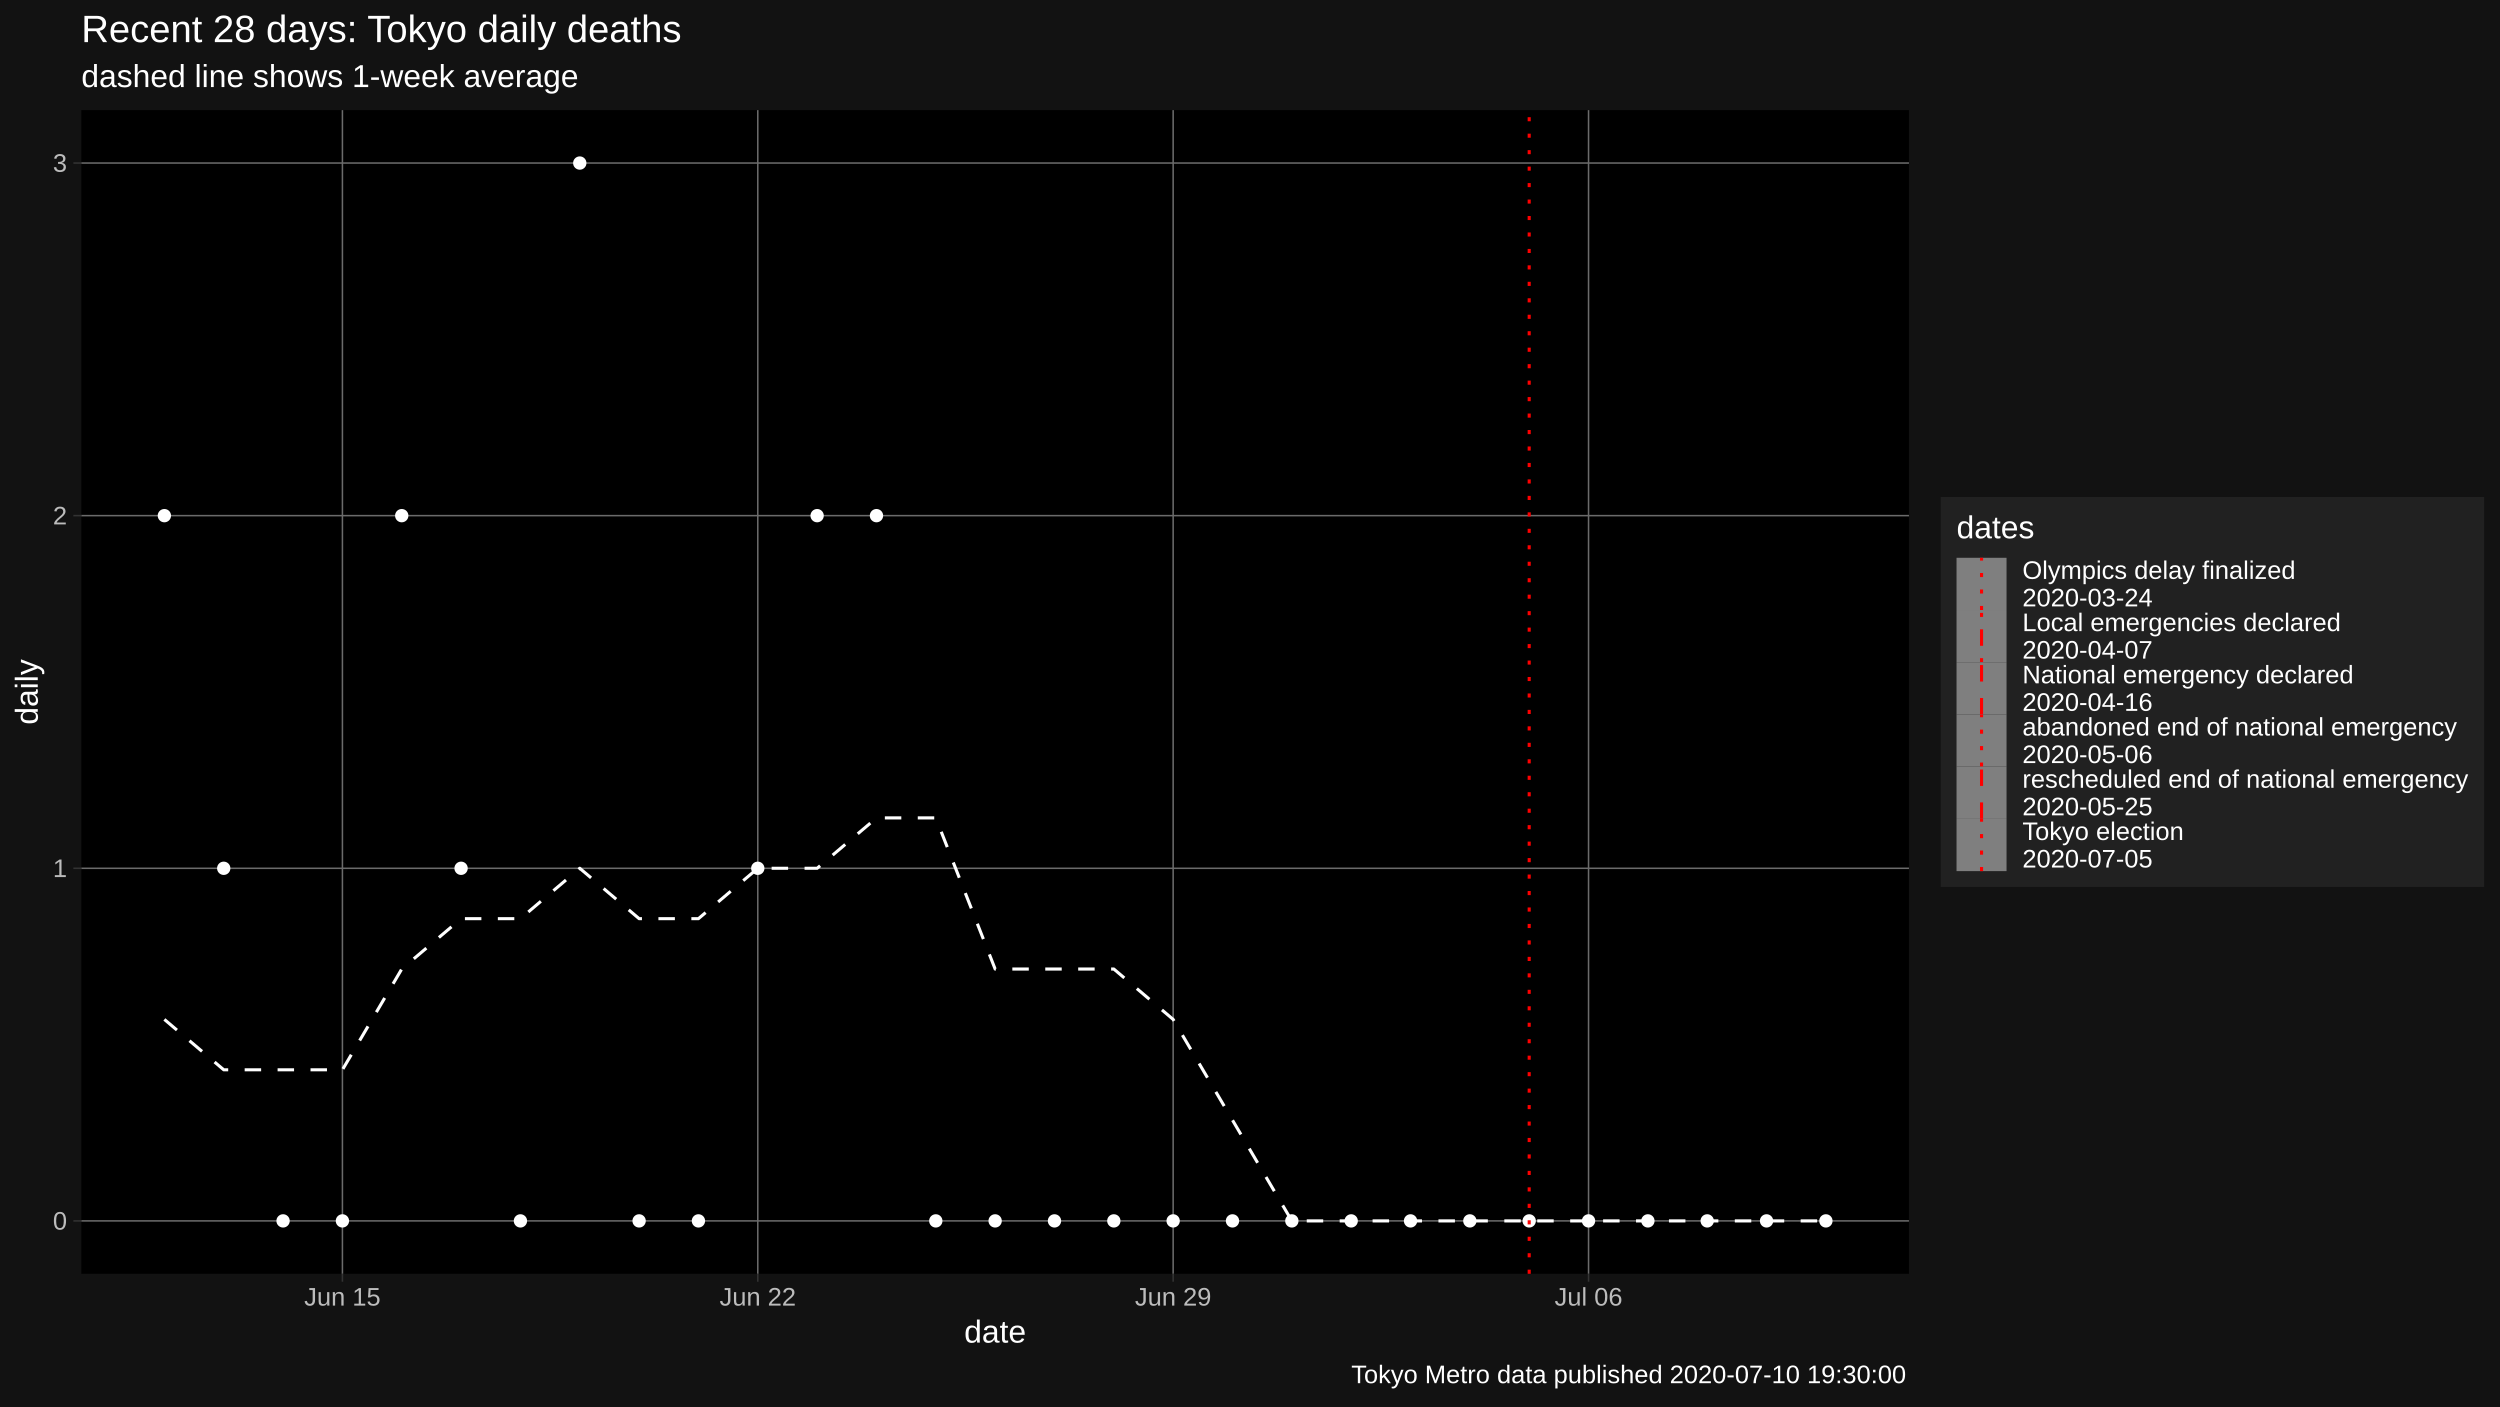
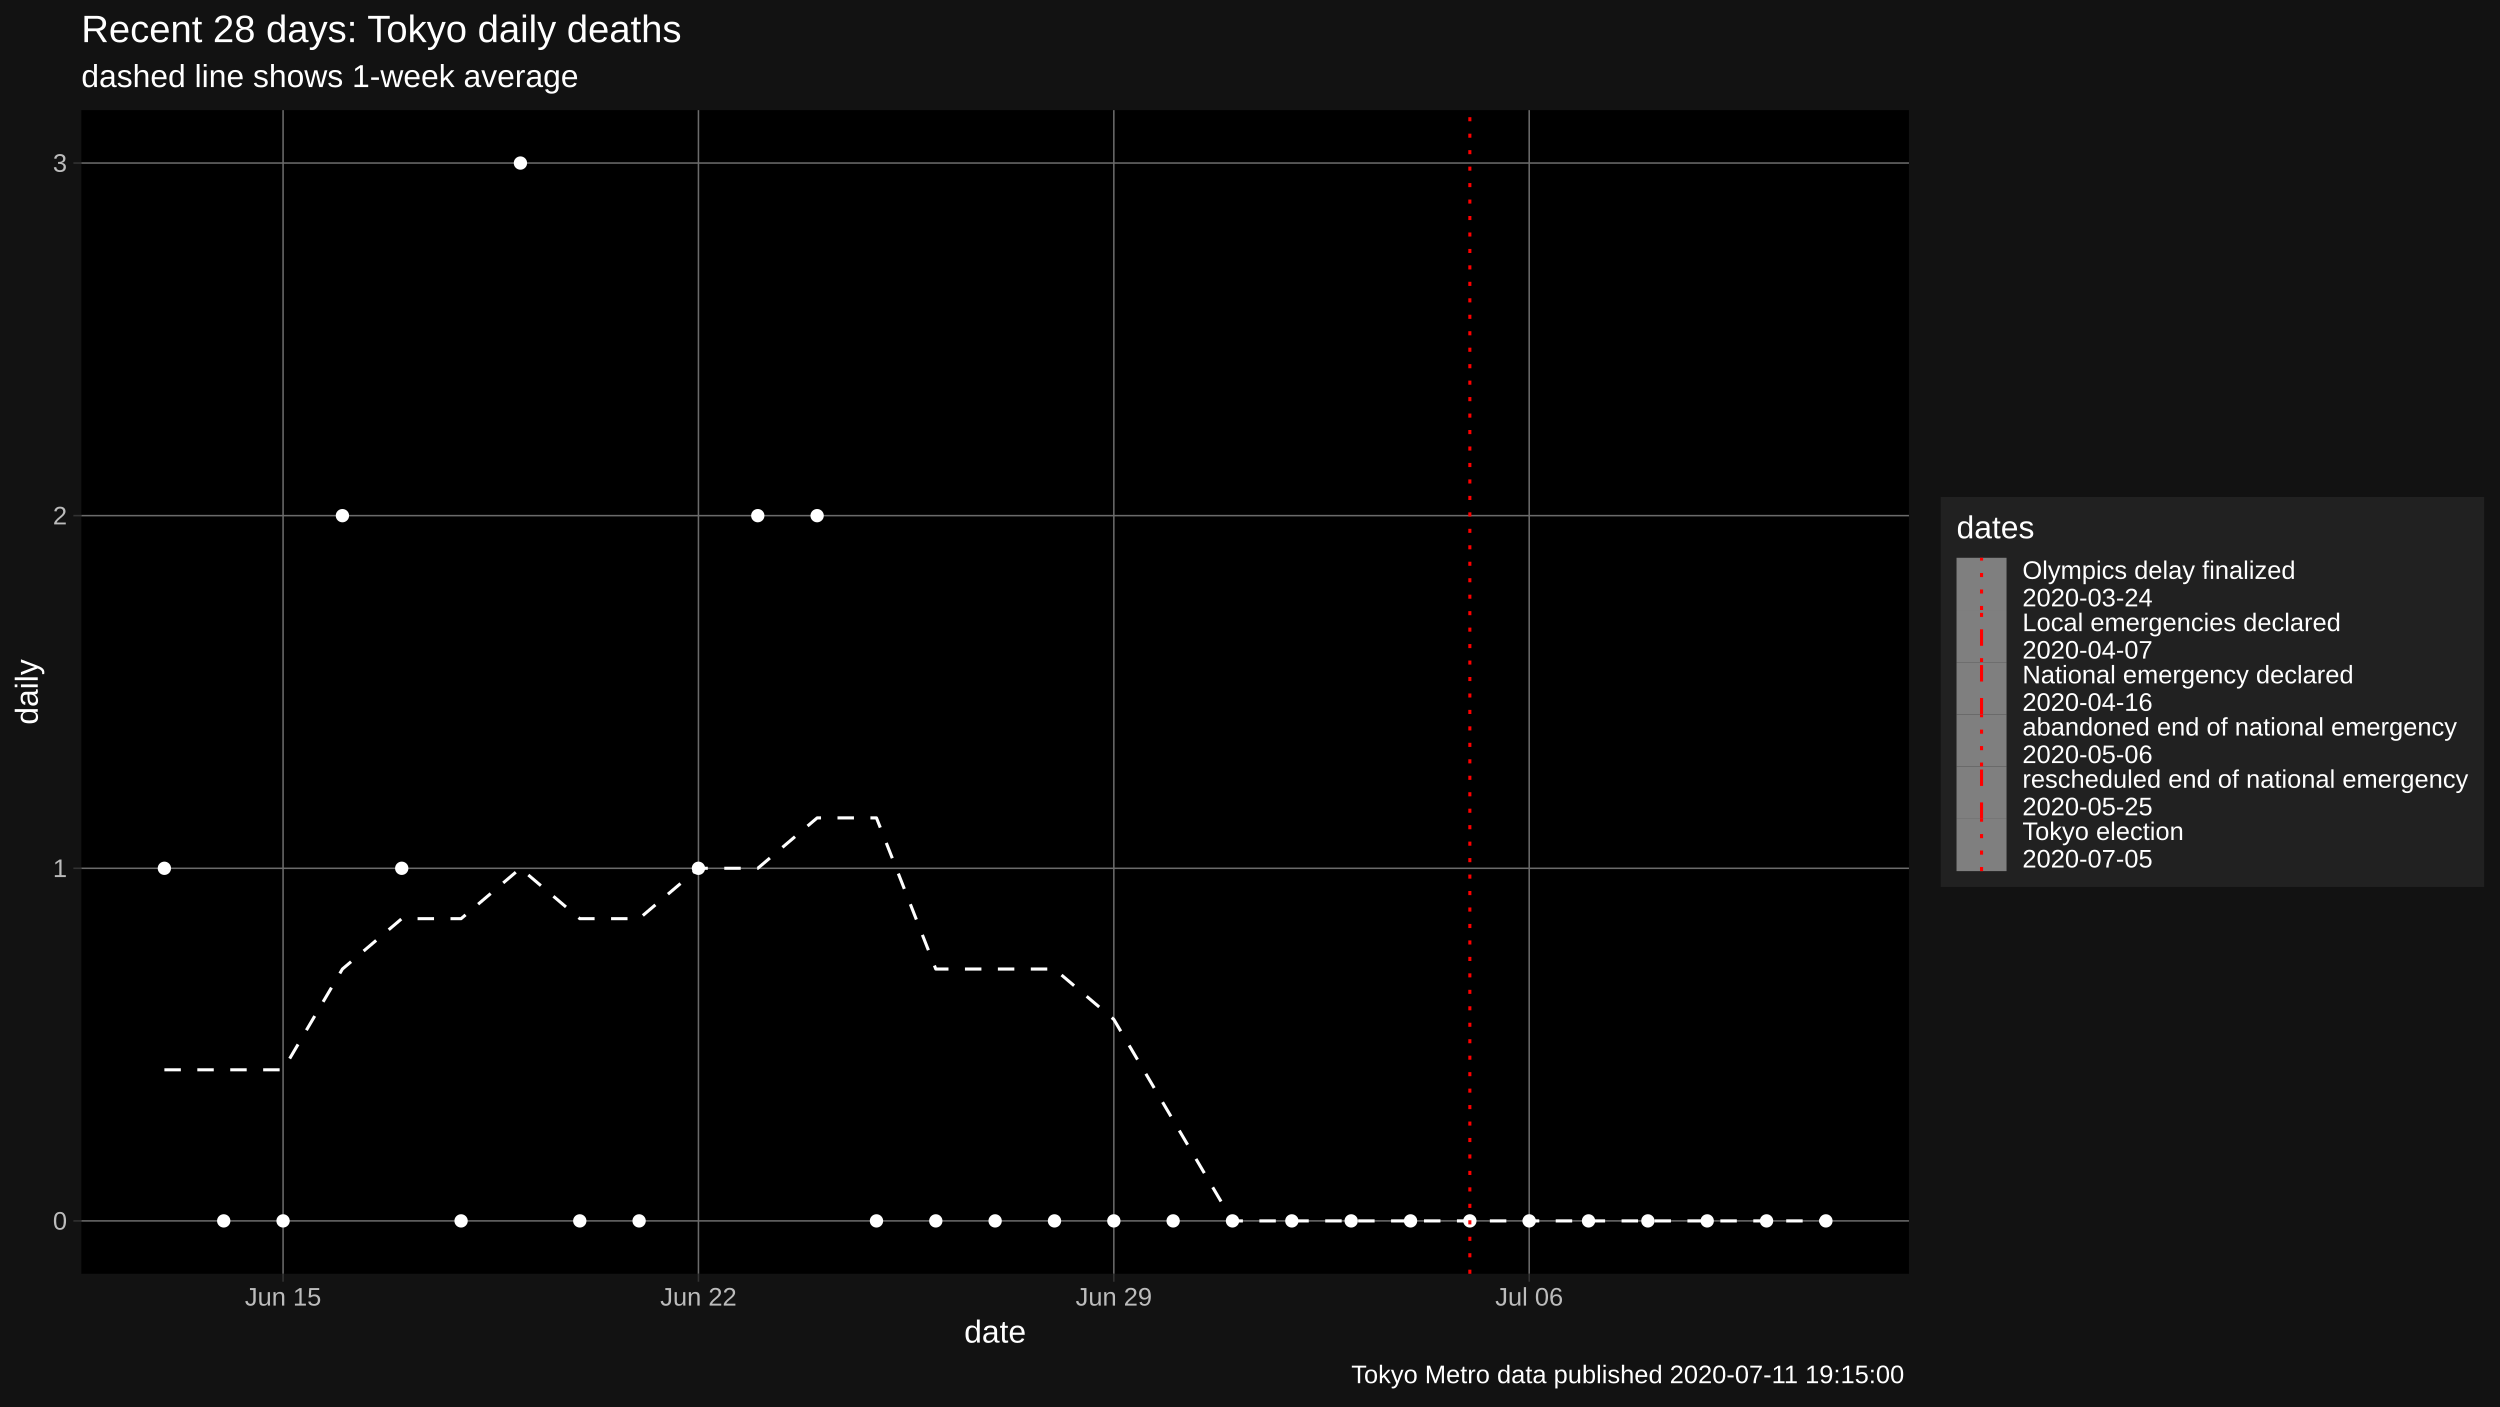
<svg xmlns="http://www.w3.org/2000/svg" viewBox="0 0 864.00 486.00">
  <defs>
    <style type="text/css">
    line, polyline, polygon, path, rect, circle {
      fill: none;
      stroke: #000000;
      stroke-linecap: round;
      stroke-linejoin: round;
      stroke-miterlimit: 10.00;
    }
  </style>
  </defs>
  <rect width="100%" height="100%" style="stroke: none; fill: #FFFFFF;" />
  <rect x="0" y="0.00" width="864.00" height="486.00" style="stroke-width: 1.07; stroke: #121212; fill: #121212;" />
  <defs>
    <clipPath id="cpMjguMTB8NjU5Ljc0fDQ0MC4yMnwzOC4wNw==">
      <rect x="28.10" y="38.07" width="631.64" height="402.15" />
    </clipPath>
  </defs>
  <rect x="28.10" y="38.07" width="631.64" height="402.15" style="stroke-width: 1.07; stroke: none; fill: #000000;" clip-path="url(#cpMjguMTB8NjU5Ljc0fDQ0MC4yMnwzOC4wNw==)" />
  <polyline points="28.10,421.94 659.74,421.94 " style="stroke-width: 0.53; stroke: #6B6B6B; stroke-linecap: butt;" clip-path="url(#cpMjguMTB8NjU5Ljc0fDQ0MC4yMnwzOC4wNw==)" />
  <polyline points="28.10,300.08 659.74,300.08 " style="stroke-width: 0.53; stroke: #6B6B6B; stroke-linecap: butt;" clip-path="url(#cpMjguMTB8NjU5Ljc0fDQ0MC4yMnwzOC4wNw==)" />
  <polyline points="28.10,178.21 659.74,178.21 " style="stroke-width: 0.53; stroke: #6B6B6B; stroke-linecap: butt;" clip-path="url(#cpMjguMTB8NjU5Ljc0fDQ0MC4yMnwzOC4wNw==)" />
  <polyline points="28.10,56.35 659.74,56.35 " style="stroke-width: 0.53; stroke: #6B6B6B; stroke-linecap: butt;" clip-path="url(#cpMjguMTB8NjU5Ljc0fDQ0MC4yMnwzOC4wNw==)" />
-   <polyline points="118.34,440.22 118.34,38.07 " style="stroke-width: 0.53; stroke: #6B6B6B; stroke-linecap: butt;" clip-path="url(#cpMjguMTB8NjU5Ljc0fDQ0MC4yMnwzOC4wNw==)" />
-   <polyline points="261.89,440.22 261.89,38.07 " style="stroke-width: 0.53; stroke: #6B6B6B; stroke-linecap: butt;" clip-path="url(#cpMjguMTB8NjU5Ljc0fDQ0MC4yMnwzOC4wNw==)" />
-   <polyline points="405.44,440.22 405.44,38.07 " style="stroke-width: 0.53; stroke: #6B6B6B; stroke-linecap: butt;" clip-path="url(#cpMjguMTB8NjU5Ljc0fDQ0MC4yMnwzOC4wNw==)" />
-   <polyline points="549.00,440.22 549.00,38.07 " style="stroke-width: 0.53; stroke: #6B6B6B; stroke-linecap: butt;" clip-path="url(#cpMjguMTB8NjU5Ljc0fDQ0MC4yMnwzOC4wNw==)" />
-   <polyline points="56.81,352.31 77.32,369.72 97.83,369.72 118.34,369.72 138.84,334.90 159.35,317.49 179.86,317.49 200.37,300.08 220.88,317.49 241.38,317.49 261.89,300.08 282.40,300.08 302.91,282.67 323.41,282.67 343.92,334.90 364.43,334.90 384.94,334.90 405.44,352.31 425.95,387.12 446.46,421.94 466.97,421.94 487.48,421.94 507.98,421.94 528.49,421.94 549.00,421.94 569.51,421.94 590.01,421.94 610.52,421.94 631.03,421.94 " style="stroke-width: 1.07; stroke: #FFFFFF; stroke-dasharray: 5.69,5.69; stroke-linecap: butt;" clip-path="url(#cpMjguMTB8NjU5Ljc0fDQ0MC4yMnwzOC4wNw==)" />
-   <circle cx="56.81" cy="178.21" r="1.95" style="stroke-width: 0.71; stroke: #FFFFFF; fill: #FFFFFF;" clip-path="url(#cpMjguMTB8NjU5Ljc0fDQ0MC4yMnwzOC4wNw==)" />
-   <circle cx="77.32" cy="300.08" r="1.95" style="stroke-width: 0.71; stroke: #FFFFFF; fill: #FFFFFF;" clip-path="url(#cpMjguMTB8NjU5Ljc0fDQ0MC4yMnwzOC4wNw==)" />
+   <polyline points="97.83,440.22 97.83,38.07 " style="stroke-width: 0.53; stroke: #6B6B6B; stroke-linecap: butt;" clip-path="url(#cpMjguMTB8NjU5Ljc0fDQ0MC4yMnwzOC4wNw==)" />
+   <polyline points="241.38,440.22 241.38,38.07 " style="stroke-width: 0.53; stroke: #6B6B6B; stroke-linecap: butt;" clip-path="url(#cpMjguMTB8NjU5Ljc0fDQ0MC4yMnwzOC4wNw==)" />
+   <polyline points="384.94,440.22 384.94,38.07 " style="stroke-width: 0.53; stroke: #6B6B6B; stroke-linecap: butt;" clip-path="url(#cpMjguMTB8NjU5Ljc0fDQ0MC4yMnwzOC4wNw==)" />
+   <polyline points="528.49,440.22 528.49,38.07 " style="stroke-width: 0.53; stroke: #6B6B6B; stroke-linecap: butt;" clip-path="url(#cpMjguMTB8NjU5Ljc0fDQ0MC4yMnwzOC4wNw==)" />
+   <polyline points="56.81,369.72 77.32,369.72 97.83,369.72 118.34,334.90 138.84,317.49 159.35,317.49 179.86,300.08 200.37,317.49 220.88,317.49 241.38,300.08 261.89,300.08 282.40,282.67 302.91,282.67 323.41,334.90 343.92,334.90 364.43,334.90 384.94,352.31 405.44,387.12 425.95,421.94 446.46,421.94 466.97,421.94 487.48,421.94 507.98,421.94 528.49,421.94 549.00,421.94 569.51,421.94 590.01,421.94 610.52,421.94 631.03,421.94 " style="stroke-width: 1.07; stroke: #FFFFFF; stroke-dasharray: 5.69,5.69; stroke-linecap: butt;" clip-path="url(#cpMjguMTB8NjU5Ljc0fDQ0MC4yMnwzOC4wNw==)" />
+   <circle cx="56.81" cy="300.08" r="1.95" style="stroke-width: 0.71; stroke: #FFFFFF; fill: #FFFFFF;" clip-path="url(#cpMjguMTB8NjU5Ljc0fDQ0MC4yMnwzOC4wNw==)" />
+   <circle cx="77.32" cy="421.94" r="1.95" style="stroke-width: 0.71; stroke: #FFFFFF; fill: #FFFFFF;" clip-path="url(#cpMjguMTB8NjU5Ljc0fDQ0MC4yMnwzOC4wNw==)" />
  <circle cx="97.83" cy="421.94" r="1.95" style="stroke-width: 0.71; stroke: #FFFFFF; fill: #FFFFFF;" clip-path="url(#cpMjguMTB8NjU5Ljc0fDQ0MC4yMnwzOC4wNw==)" />
-   <circle cx="118.34" cy="421.94" r="1.95" style="stroke-width: 0.71; stroke: #FFFFFF; fill: #FFFFFF;" clip-path="url(#cpMjguMTB8NjU5Ljc0fDQ0MC4yMnwzOC4wNw==)" />
-   <circle cx="138.84" cy="178.21" r="1.95" style="stroke-width: 0.71; stroke: #FFFFFF; fill: #FFFFFF;" clip-path="url(#cpMjguMTB8NjU5Ljc0fDQ0MC4yMnwzOC4wNw==)" />
-   <circle cx="159.35" cy="300.08" r="1.95" style="stroke-width: 0.71; stroke: #FFFFFF; fill: #FFFFFF;" clip-path="url(#cpMjguMTB8NjU5Ljc0fDQ0MC4yMnwzOC4wNw==)" />
-   <circle cx="179.86" cy="421.94" r="1.95" style="stroke-width: 0.71; stroke: #FFFFFF; fill: #FFFFFF;" clip-path="url(#cpMjguMTB8NjU5Ljc0fDQ0MC4yMnwzOC4wNw==)" />
-   <circle cx="200.37" cy="56.35" r="1.95" style="stroke-width: 0.71; stroke: #FFFFFF; fill: #FFFFFF;" clip-path="url(#cpMjguMTB8NjU5Ljc0fDQ0MC4yMnwzOC4wNw==)" />
+   <circle cx="118.34" cy="178.21" r="1.95" style="stroke-width: 0.71; stroke: #FFFFFF; fill: #FFFFFF;" clip-path="url(#cpMjguMTB8NjU5Ljc0fDQ0MC4yMnwzOC4wNw==)" />
+   <circle cx="138.84" cy="300.08" r="1.95" style="stroke-width: 0.71; stroke: #FFFFFF; fill: #FFFFFF;" clip-path="url(#cpMjguMTB8NjU5Ljc0fDQ0MC4yMnwzOC4wNw==)" />
+   <circle cx="159.35" cy="421.94" r="1.95" style="stroke-width: 0.71; stroke: #FFFFFF; fill: #FFFFFF;" clip-path="url(#cpMjguMTB8NjU5Ljc0fDQ0MC4yMnwzOC4wNw==)" />
+   <circle cx="179.86" cy="56.35" r="1.95" style="stroke-width: 0.71; stroke: #FFFFFF; fill: #FFFFFF;" clip-path="url(#cpMjguMTB8NjU5Ljc0fDQ0MC4yMnwzOC4wNw==)" />
+   <circle cx="200.37" cy="421.94" r="1.95" style="stroke-width: 0.71; stroke: #FFFFFF; fill: #FFFFFF;" clip-path="url(#cpMjguMTB8NjU5Ljc0fDQ0MC4yMnwzOC4wNw==)" />
  <circle cx="220.88" cy="421.94" r="1.95" style="stroke-width: 0.71; stroke: #FFFFFF; fill: #FFFFFF;" clip-path="url(#cpMjguMTB8NjU5Ljc0fDQ0MC4yMnwzOC4wNw==)" />
-   <circle cx="241.38" cy="421.94" r="1.95" style="stroke-width: 0.71; stroke: #FFFFFF; fill: #FFFFFF;" clip-path="url(#cpMjguMTB8NjU5Ljc0fDQ0MC4yMnwzOC4wNw==)" />
-   <circle cx="261.89" cy="300.08" r="1.95" style="stroke-width: 0.71; stroke: #FFFFFF; fill: #FFFFFF;" clip-path="url(#cpMjguMTB8NjU5Ljc0fDQ0MC4yMnwzOC4wNw==)" />
+   <circle cx="241.38" cy="300.08" r="1.95" style="stroke-width: 0.71; stroke: #FFFFFF; fill: #FFFFFF;" clip-path="url(#cpMjguMTB8NjU5Ljc0fDQ0MC4yMnwzOC4wNw==)" />
+   <circle cx="261.89" cy="178.21" r="1.95" style="stroke-width: 0.71; stroke: #FFFFFF; fill: #FFFFFF;" clip-path="url(#cpMjguMTB8NjU5Ljc0fDQ0MC4yMnwzOC4wNw==)" />
  <circle cx="282.40" cy="178.21" r="1.95" style="stroke-width: 0.71; stroke: #FFFFFF; fill: #FFFFFF;" clip-path="url(#cpMjguMTB8NjU5Ljc0fDQ0MC4yMnwzOC4wNw==)" />
-   <circle cx="302.91" cy="178.21" r="1.95" style="stroke-width: 0.71; stroke: #FFFFFF; fill: #FFFFFF;" clip-path="url(#cpMjguMTB8NjU5Ljc0fDQ0MC4yMnwzOC4wNw==)" />
+   <circle cx="302.91" cy="421.94" r="1.95" style="stroke-width: 0.71; stroke: #FFFFFF; fill: #FFFFFF;" clip-path="url(#cpMjguMTB8NjU5Ljc0fDQ0MC4yMnwzOC4wNw==)" />
  <circle cx="323.41" cy="421.94" r="1.95" style="stroke-width: 0.71; stroke: #FFFFFF; fill: #FFFFFF;" clip-path="url(#cpMjguMTB8NjU5Ljc0fDQ0MC4yMnwzOC4wNw==)" />
  <circle cx="343.92" cy="421.94" r="1.95" style="stroke-width: 0.71; stroke: #FFFFFF; fill: #FFFFFF;" clip-path="url(#cpMjguMTB8NjU5Ljc0fDQ0MC4yMnwzOC4wNw==)" />
  <circle cx="364.43" cy="421.94" r="1.95" style="stroke-width: 0.71; stroke: #FFFFFF; fill: #FFFFFF;" clip-path="url(#cpMjguMTB8NjU5Ljc0fDQ0MC4yMnwzOC4wNw==)" />
  <circle cx="384.94" cy="421.94" r="1.95" style="stroke-width: 0.71; stroke: #FFFFFF; fill: #FFFFFF;" clip-path="url(#cpMjguMTB8NjU5Ljc0fDQ0MC4yMnwzOC4wNw==)" />
  <circle cx="405.44" cy="421.94" r="1.95" style="stroke-width: 0.71; stroke: #FFFFFF; fill: #FFFFFF;" clip-path="url(#cpMjguMTB8NjU5Ljc0fDQ0MC4yMnwzOC4wNw==)" />
  <circle cx="425.95" cy="421.94" r="1.95" style="stroke-width: 0.71; stroke: #FFFFFF; fill: #FFFFFF;" clip-path="url(#cpMjguMTB8NjU5Ljc0fDQ0MC4yMnwzOC4wNw==)" />
  <circle cx="446.46" cy="421.94" r="1.95" style="stroke-width: 0.71; stroke: #FFFFFF; fill: #FFFFFF;" clip-path="url(#cpMjguMTB8NjU5Ljc0fDQ0MC4yMnwzOC4wNw==)" />
  <circle cx="466.97" cy="421.94" r="1.95" style="stroke-width: 0.71; stroke: #FFFFFF; fill: #FFFFFF;" clip-path="url(#cpMjguMTB8NjU5Ljc0fDQ0MC4yMnwzOC4wNw==)" />
  <circle cx="487.48" cy="421.94" r="1.95" style="stroke-width: 0.71; stroke: #FFFFFF; fill: #FFFFFF;" clip-path="url(#cpMjguMTB8NjU5Ljc0fDQ0MC4yMnwzOC4wNw==)" />
  <circle cx="507.98" cy="421.94" r="1.95" style="stroke-width: 0.71; stroke: #FFFFFF; fill: #FFFFFF;" clip-path="url(#cpMjguMTB8NjU5Ljc0fDQ0MC4yMnwzOC4wNw==)" />
  <circle cx="528.49" cy="421.94" r="1.95" style="stroke-width: 0.71; stroke: #FFFFFF; fill: #FFFFFF;" clip-path="url(#cpMjguMTB8NjU5Ljc0fDQ0MC4yMnwzOC4wNw==)" />
  <circle cx="549.00" cy="421.94" r="1.95" style="stroke-width: 0.71; stroke: #FFFFFF; fill: #FFFFFF;" clip-path="url(#cpMjguMTB8NjU5Ljc0fDQ0MC4yMnwzOC4wNw==)" />
  <circle cx="569.51" cy="421.94" r="1.95" style="stroke-width: 0.71; stroke: #FFFFFF; fill: #FFFFFF;" clip-path="url(#cpMjguMTB8NjU5Ljc0fDQ0MC4yMnwzOC4wNw==)" />
  <circle cx="590.01" cy="421.94" r="1.95" style="stroke-width: 0.71; stroke: #FFFFFF; fill: #FFFFFF;" clip-path="url(#cpMjguMTB8NjU5Ljc0fDQ0MC4yMnwzOC4wNw==)" />
  <circle cx="610.52" cy="421.94" r="1.95" style="stroke-width: 0.71; stroke: #FFFFFF; fill: #FFFFFF;" clip-path="url(#cpMjguMTB8NjU5Ljc0fDQ0MC4yMnwzOC4wNw==)" />
  <circle cx="631.03" cy="421.94" r="1.95" style="stroke-width: 0.71; stroke: #FFFFFF; fill: #FFFFFF;" clip-path="url(#cpMjguMTB8NjU5Ljc0fDQ0MC4yMnwzOC4wNw==)" />
-   <line x1="528.49" y1="440.22" x2="528.49" y2="38.07" style="stroke-width: 1.07; stroke: #FF0000; stroke-dasharray: 1.42,4.27; stroke-linecap: butt;" clip-path="url(#cpMjguMTB8NjU5Ljc0fDQ0MC4yMnwzOC4wNw==)" />
+   <line x1="507.98" y1="440.22" x2="507.98" y2="38.07" style="stroke-width: 1.07; stroke: #FF0000; stroke-dasharray: 1.42,4.27; stroke-linecap: butt;" clip-path="url(#cpMjguMTB8NjU5Ljc0fDQ0MC4yMnwzOC4wNw==)" />
  <defs>
    <clipPath id="cpMC4wMHw4NjQuMDB8NDg2LjAwfDAuMDA=">
      <rect x="0.00" y="0.00" width="864.00" height="486.00" />
    </clipPath>
  </defs>
  <g clip-path="url(#cpMC4wMHw4NjQuMDB8NDg2LjAwfDAuMDA=)">
    <text x="18.28" y="424.97" style="font-size: 8.80px; fill: #BCBCBC; font-family: Liberation Sans;" textLength="4.89px" lengthAdjust="spacingAndGlyphs">0</text>
  </g>
  <g clip-path="url(#cpMC4wMHw4NjQuMDB8NDg2LjAwfDAuMDA=)">
    <text x="18.28" y="303.11" style="font-size: 8.80px; fill: #BCBCBC; font-family: Liberation Sans;" textLength="4.89px" lengthAdjust="spacingAndGlyphs">1</text>
  </g>
  <g clip-path="url(#cpMC4wMHw4NjQuMDB8NDg2LjAwfDAuMDA=)">
    <text x="18.28" y="181.24" style="font-size: 8.80px; fill: #BCBCBC; font-family: Liberation Sans;" textLength="4.89px" lengthAdjust="spacingAndGlyphs">2</text>
  </g>
  <g clip-path="url(#cpMC4wMHw4NjQuMDB8NDg2LjAwfDAuMDA=)">
    <text x="18.28" y="59.38" style="font-size: 8.80px; fill: #BCBCBC; font-family: Liberation Sans;" textLength="4.89px" lengthAdjust="spacingAndGlyphs">3</text>
  </g>
  <polyline points="25.36,421.94 28.10,421.94 " style="stroke-width: 0.53; stroke: #333333; stroke-linecap: butt;" clip-path="url(#cpMC4wMHw4NjQuMDB8NDg2LjAwfDAuMDA=)" />
  <polyline points="25.36,300.08 28.10,300.08 " style="stroke-width: 0.53; stroke: #333333; stroke-linecap: butt;" clip-path="url(#cpMC4wMHw4NjQuMDB8NDg2LjAwfDAuMDA=)" />
  <polyline points="25.36,178.21 28.10,178.21 " style="stroke-width: 0.53; stroke: #333333; stroke-linecap: butt;" clip-path="url(#cpMC4wMHw4NjQuMDB8NDg2LjAwfDAuMDA=)" />
  <polyline points="25.36,56.35 28.10,56.35 " style="stroke-width: 0.53; stroke: #333333; stroke-linecap: butt;" clip-path="url(#cpMC4wMHw4NjQuMDB8NDg2LjAwfDAuMDA=)" />
-   <polyline points="118.34,442.96 118.34,440.22 " style="stroke-width: 0.53; stroke: #333333; stroke-linecap: butt;" clip-path="url(#cpMC4wMHw4NjQuMDB8NDg2LjAwfDAuMDA=)" />
-   <polyline points="261.89,442.96 261.89,440.22 " style="stroke-width: 0.53; stroke: #333333; stroke-linecap: butt;" clip-path="url(#cpMC4wMHw4NjQuMDB8NDg2LjAwfDAuMDA=)" />
-   <polyline points="405.44,442.96 405.44,440.22 " style="stroke-width: 0.53; stroke: #333333; stroke-linecap: butt;" clip-path="url(#cpMC4wMHw4NjQuMDB8NDg2LjAwfDAuMDA=)" />
-   <polyline points="549.00,442.96 549.00,440.22 " style="stroke-width: 0.53; stroke: #333333; stroke-linecap: butt;" clip-path="url(#cpMC4wMHw4NjQuMDB8NDg2LjAwfDAuMDA=)" />
+   <polyline points="97.83,442.96 97.83,440.22 " style="stroke-width: 0.53; stroke: #333333; stroke-linecap: butt;" clip-path="url(#cpMC4wMHw4NjQuMDB8NDg2LjAwfDAuMDA=)" />
+   <polyline points="241.38,442.96 241.38,440.22 " style="stroke-width: 0.53; stroke: #333333; stroke-linecap: butt;" clip-path="url(#cpMC4wMHw4NjQuMDB8NDg2LjAwfDAuMDA=)" />
+   <polyline points="384.94,442.96 384.94,440.22 " style="stroke-width: 0.53; stroke: #333333; stroke-linecap: butt;" clip-path="url(#cpMC4wMHw4NjQuMDB8NDg2LjAwfDAuMDA=)" />
+   <polyline points="528.49,442.96 528.49,440.22 " style="stroke-width: 0.53; stroke: #333333; stroke-linecap: butt;" clip-path="url(#cpMC4wMHw4NjQuMDB8NDg2LjAwfDAuMDA=)" />
  <g clip-path="url(#cpMC4wMHw4NjQuMDB8NDg2LjAwfDAuMDA=)">
-     <text x="105.13" y="451.21" style="font-size: 8.80px; fill: #BCBCBC; font-family: Liberation Sans;" textLength="26.42px" lengthAdjust="spacingAndGlyphs">Jun 15</text>
+     <text x="84.62" y="451.21" style="font-size: 8.80px; fill: #BCBCBC; font-family: Liberation Sans;" textLength="26.42px" lengthAdjust="spacingAndGlyphs">Jun 15</text>
  </g>
  <g clip-path="url(#cpMC4wMHw4NjQuMDB8NDg2LjAwfDAuMDA=)">
-     <text x="248.68" y="451.21" style="font-size: 8.80px; fill: #BCBCBC; font-family: Liberation Sans;" textLength="26.42px" lengthAdjust="spacingAndGlyphs">Jun 22</text>
+     <text x="228.17" y="451.21" style="font-size: 8.80px; fill: #BCBCBC; font-family: Liberation Sans;" textLength="26.42px" lengthAdjust="spacingAndGlyphs">Jun 22</text>
  </g>
  <g clip-path="url(#cpMC4wMHw4NjQuMDB8NDg2LjAwfDAuMDA=)">
-     <text x="392.23" y="451.21" style="font-size: 8.80px; fill: #BCBCBC; font-family: Liberation Sans;" textLength="26.42px" lengthAdjust="spacingAndGlyphs">Jun 29</text>
+     <text x="371.73" y="451.21" style="font-size: 8.80px; fill: #BCBCBC; font-family: Liberation Sans;" textLength="26.42px" lengthAdjust="spacingAndGlyphs">Jun 29</text>
  </g>
  <g clip-path="url(#cpMC4wMHw4NjQuMDB8NDg2LjAwfDAuMDA=)">
-     <text x="537.26" y="451.21" style="font-size: 8.80px; fill: #BCBCBC; font-family: Liberation Sans;" textLength="23.48px" lengthAdjust="spacingAndGlyphs">Jul 06</text>
+     <text x="516.75" y="451.21" style="font-size: 8.80px; fill: #BCBCBC; font-family: Liberation Sans;" textLength="23.48px" lengthAdjust="spacingAndGlyphs">Jul 06</text>
  </g>
  <g clip-path="url(#cpMC4wMHw4NjQuMDB8NDg2LjAwfDAuMDA=)">
    <text x="333.22" y="464.01" style="font-size: 11.00px; fill: #FFFFFF; font-family: Liberation Sans;" textLength="21.41px" lengthAdjust="spacingAndGlyphs">date</text>
  </g>
  <g clip-path="url(#cpMC4wMHw4NjQuMDB8NDg2LjAwfDAuMDA=)">
    <text transform="translate(13.05,250.46) rotate(-90)" style="font-size: 11.00px; fill: #FFFFFF; font-family: Liberation Sans;" textLength="22.62px" lengthAdjust="spacingAndGlyphs">daily</text>
  </g>
  <rect x="670.70" y="171.75" width="187.82" height="134.79" style="stroke-width: 1.07; stroke: none; fill: #212121;" clip-path="url(#cpMC4wMHw4NjQuMDB8NDg2LjAwfDAuMDA=)" />
  <g clip-path="url(#cpMC4wMHw4NjQuMDB8NDg2LjAwfDAuMDA=)">
    <text x="676.18" y="186.04" style="font-size: 11.00px; fill: #FFFFFF; font-family: Liberation Sans;" textLength="26.91px" lengthAdjust="spacingAndGlyphs">dates</text>
  </g>
  <rect x="676.18" y="192.77" width="17.28" height="18.05" style="stroke-width: 1.07; stroke: none; fill: #7F7F7F;" clip-path="url(#cpMC4wMHw4NjQuMDB8NDg2LjAwfDAuMDA=)" />
  <line x1="684.82" y1="210.82" x2="684.82" y2="192.77" style="stroke-width: 1.07; stroke: #FF0000; stroke-dasharray: 1.42,4.27; stroke-linecap: butt;" clip-path="url(#cpMC4wMHw4NjQuMDB8NDg2LjAwfDAuMDA=)" />
  <rect x="676.18" y="210.82" width="17.28" height="18.05" style="stroke-width: 1.07; stroke: none; fill: #7F7F7F;" clip-path="url(#cpMC4wMHw4NjQuMDB8NDg2LjAwfDAuMDA=)" />
  <line x1="684.82" y1="228.87" x2="684.82" y2="210.82" style="stroke-width: 1.07; stroke: #FF0000; stroke-dasharray: 1.42,4.27,5.69,4.27; stroke-linecap: butt;" clip-path="url(#cpMC4wMHw4NjQuMDB8NDg2LjAwfDAuMDA=)" />
  <rect x="676.18" y="228.87" width="17.28" height="18.05" style="stroke-width: 1.07; stroke: none; fill: #7F7F7F;" clip-path="url(#cpMC4wMHw4NjQuMDB8NDg2LjAwfDAuMDA=)" />
  <line x1="684.82" y1="246.91" x2="684.82" y2="228.87" style="stroke-width: 1.07; stroke: #FF0000; stroke-dasharray: 5.69,5.69; stroke-linecap: butt;" clip-path="url(#cpMC4wMHw4NjQuMDB8NDg2LjAwfDAuMDA=)" />
  <rect x="676.18" y="246.91" width="17.28" height="18.05" style="stroke-width: 1.07; stroke: none; fill: #7F7F7F;" clip-path="url(#cpMC4wMHw4NjQuMDB8NDg2LjAwfDAuMDA=)" />
  <line x1="684.82" y1="264.96" x2="684.82" y2="246.91" style="stroke-width: 1.07; stroke: #FF0000; stroke-dasharray: 1.42,4.27; stroke-linecap: butt;" clip-path="url(#cpMC4wMHw4NjQuMDB8NDg2LjAwfDAuMDA=)" />
  <rect x="676.18" y="264.96" width="17.28" height="18.05" style="stroke-width: 1.07; stroke: none; fill: #7F7F7F;" clip-path="url(#cpMC4wMHw4NjQuMDB8NDg2LjAwfDAuMDA=)" />
  <line x1="684.82" y1="283.01" x2="684.82" y2="264.96" style="stroke-width: 1.07; stroke: #FF0000; stroke-dasharray: 5.69,5.69; stroke-linecap: butt;" clip-path="url(#cpMC4wMHw4NjQuMDB8NDg2LjAwfDAuMDA=)" />
  <rect x="676.18" y="283.01" width="17.28" height="18.05" style="stroke-width: 1.07; stroke: none; fill: #7F7F7F;" clip-path="url(#cpMC4wMHw4NjQuMDB8NDg2LjAwfDAuMDA=)" />
  <line x1="684.82" y1="301.06" x2="684.82" y2="283.01" style="stroke-width: 1.07; stroke: #FF0000; stroke-dasharray: 1.42,4.27; stroke-linecap: butt;" clip-path="url(#cpMC4wMHw4NjQuMDB8NDg2LjAwfDAuMDA=)" />
  <g clip-path="url(#cpMC4wMHw4NjQuMDB8NDg2LjAwfDAuMDA=)">
    <text x="698.94" y="200.07" style="font-size: 8.80px; fill: #FFFFFF; font-family: Liberation Sans;" textLength="94.39px" lengthAdjust="spacingAndGlyphs">Olympics delay finalized</text>
  </g>
  <g clip-path="url(#cpMC4wMHw4NjQuMDB8NDg2LjAwfDAuMDA=)">
    <text x="698.94" y="209.57" style="font-size: 8.80px; fill: #FFFFFF; font-family: Liberation Sans;" textLength="45.01px" lengthAdjust="spacingAndGlyphs">2020-03-24</text>
  </g>
  <g clip-path="url(#cpMC4wMHw4NjQuMDB8NDg2LjAwfDAuMDA=)">
    <text x="698.94" y="218.12" style="font-size: 8.80px; fill: #FFFFFF; font-family: Liberation Sans;" textLength="110.06px" lengthAdjust="spacingAndGlyphs">Local emergencies declared</text>
  </g>
  <g clip-path="url(#cpMC4wMHw4NjQuMDB8NDg2LjAwfDAuMDA=)">
    <text x="698.94" y="227.62" style="font-size: 8.80px; fill: #FFFFFF; font-family: Liberation Sans;" textLength="45.01px" lengthAdjust="spacingAndGlyphs">2020-04-07</text>
  </g>
  <g clip-path="url(#cpMC4wMHw4NjQuMDB8NDg2LjAwfDAuMDA=)">
    <text x="698.94" y="236.17" style="font-size: 8.80px; fill: #FFFFFF; font-family: Liberation Sans;" textLength="114.46px" lengthAdjust="spacingAndGlyphs">National emergency declared</text>
  </g>
  <g clip-path="url(#cpMC4wMHw4NjQuMDB8NDg2LjAwfDAuMDA=)">
    <text x="698.94" y="245.67" style="font-size: 8.80px; fill: #FFFFFF; font-family: Liberation Sans;" textLength="45.01px" lengthAdjust="spacingAndGlyphs">2020-04-16</text>
  </g>
  <g clip-path="url(#cpMC4wMHw4NjQuMDB8NDg2LjAwfDAuMDA=)">
    <text x="698.94" y="254.21" style="font-size: 8.80px; fill: #FFFFFF; font-family: Liberation Sans;" textLength="150.21px" lengthAdjust="spacingAndGlyphs">abandoned end of national emergency</text>
  </g>
  <g clip-path="url(#cpMC4wMHw4NjQuMDB8NDg2LjAwfDAuMDA=)">
    <text x="698.94" y="263.72" style="font-size: 8.80px; fill: #FFFFFF; font-family: Liberation Sans;" textLength="45.01px" lengthAdjust="spacingAndGlyphs">2020-05-06</text>
  </g>
  <g clip-path="url(#cpMC4wMHw4NjQuMDB8NDg2LjAwfDAuMDA=)">
    <text x="698.94" y="272.26" style="font-size: 8.80px; fill: #FFFFFF; font-family: Liberation Sans;" textLength="154.10px" lengthAdjust="spacingAndGlyphs">rescheduled end of national emergency</text>
  </g>
  <g clip-path="url(#cpMC4wMHw4NjQuMDB8NDg2LjAwfDAuMDA=)">
    <text x="698.94" y="281.77" style="font-size: 8.80px; fill: #FFFFFF; font-family: Liberation Sans;" textLength="45.01px" lengthAdjust="spacingAndGlyphs">2020-05-25</text>
  </g>
  <g clip-path="url(#cpMC4wMHw4NjQuMDB8NDg2LjAwfDAuMDA=)">
    <text x="698.94" y="290.31" style="font-size: 8.80px; fill: #FFFFFF; font-family: Liberation Sans;" textLength="56.74px" lengthAdjust="spacingAndGlyphs">Tokyo election</text>
  </g>
  <g clip-path="url(#cpMC4wMHw4NjQuMDB8NDg2LjAwfDAuMDA=)">
    <text x="698.94" y="299.81" style="font-size: 8.80px; fill: #FFFFFF; font-family: Liberation Sans;" textLength="45.01px" lengthAdjust="spacingAndGlyphs">2020-07-05</text>
  </g>
  <g clip-path="url(#cpMC4wMHw4NjQuMDB8NDg2LjAwfDAuMDA=)">
    <text x="28.10" y="30.10" style="font-size: 11.00px; fill: #FFFFFF; font-family: Liberation Sans;" textLength="171.83px" lengthAdjust="spacingAndGlyphs">dashed line shows 1-week average</text>
  </g>
  <g clip-path="url(#cpMC4wMHw4NjQuMDB8NDg2LjAwfDAuMDA=)">
    <text x="28.10" y="14.56" style="font-size: 13.20px; fill: #FFFFFF; font-family: Liberation Sans;" textLength="209.12px" lengthAdjust="spacingAndGlyphs">Recent 28 days: Tokyo daily deaths</text>
  </g>
  <g clip-path="url(#cpMC4wMHw4NjQuMDB8NDg2LjAwfDAuMDA=)">
-     <text x="466.99" y="478.03" style="font-size: 8.80px; fill: #FFFFFF; font-family: Liberation Sans;" textLength="192.75px" lengthAdjust="spacingAndGlyphs">Tokyo Metro data published 2020-07-10 19:30:00</text>
+     <text x="466.99" y="478.03" style="font-size: 8.80px; fill: #FFFFFF; font-family: Liberation Sans;" textLength="192.75px" lengthAdjust="spacingAndGlyphs">Tokyo Metro data published 2020-07-11 19:15:00</text>
  </g>
</svg>
